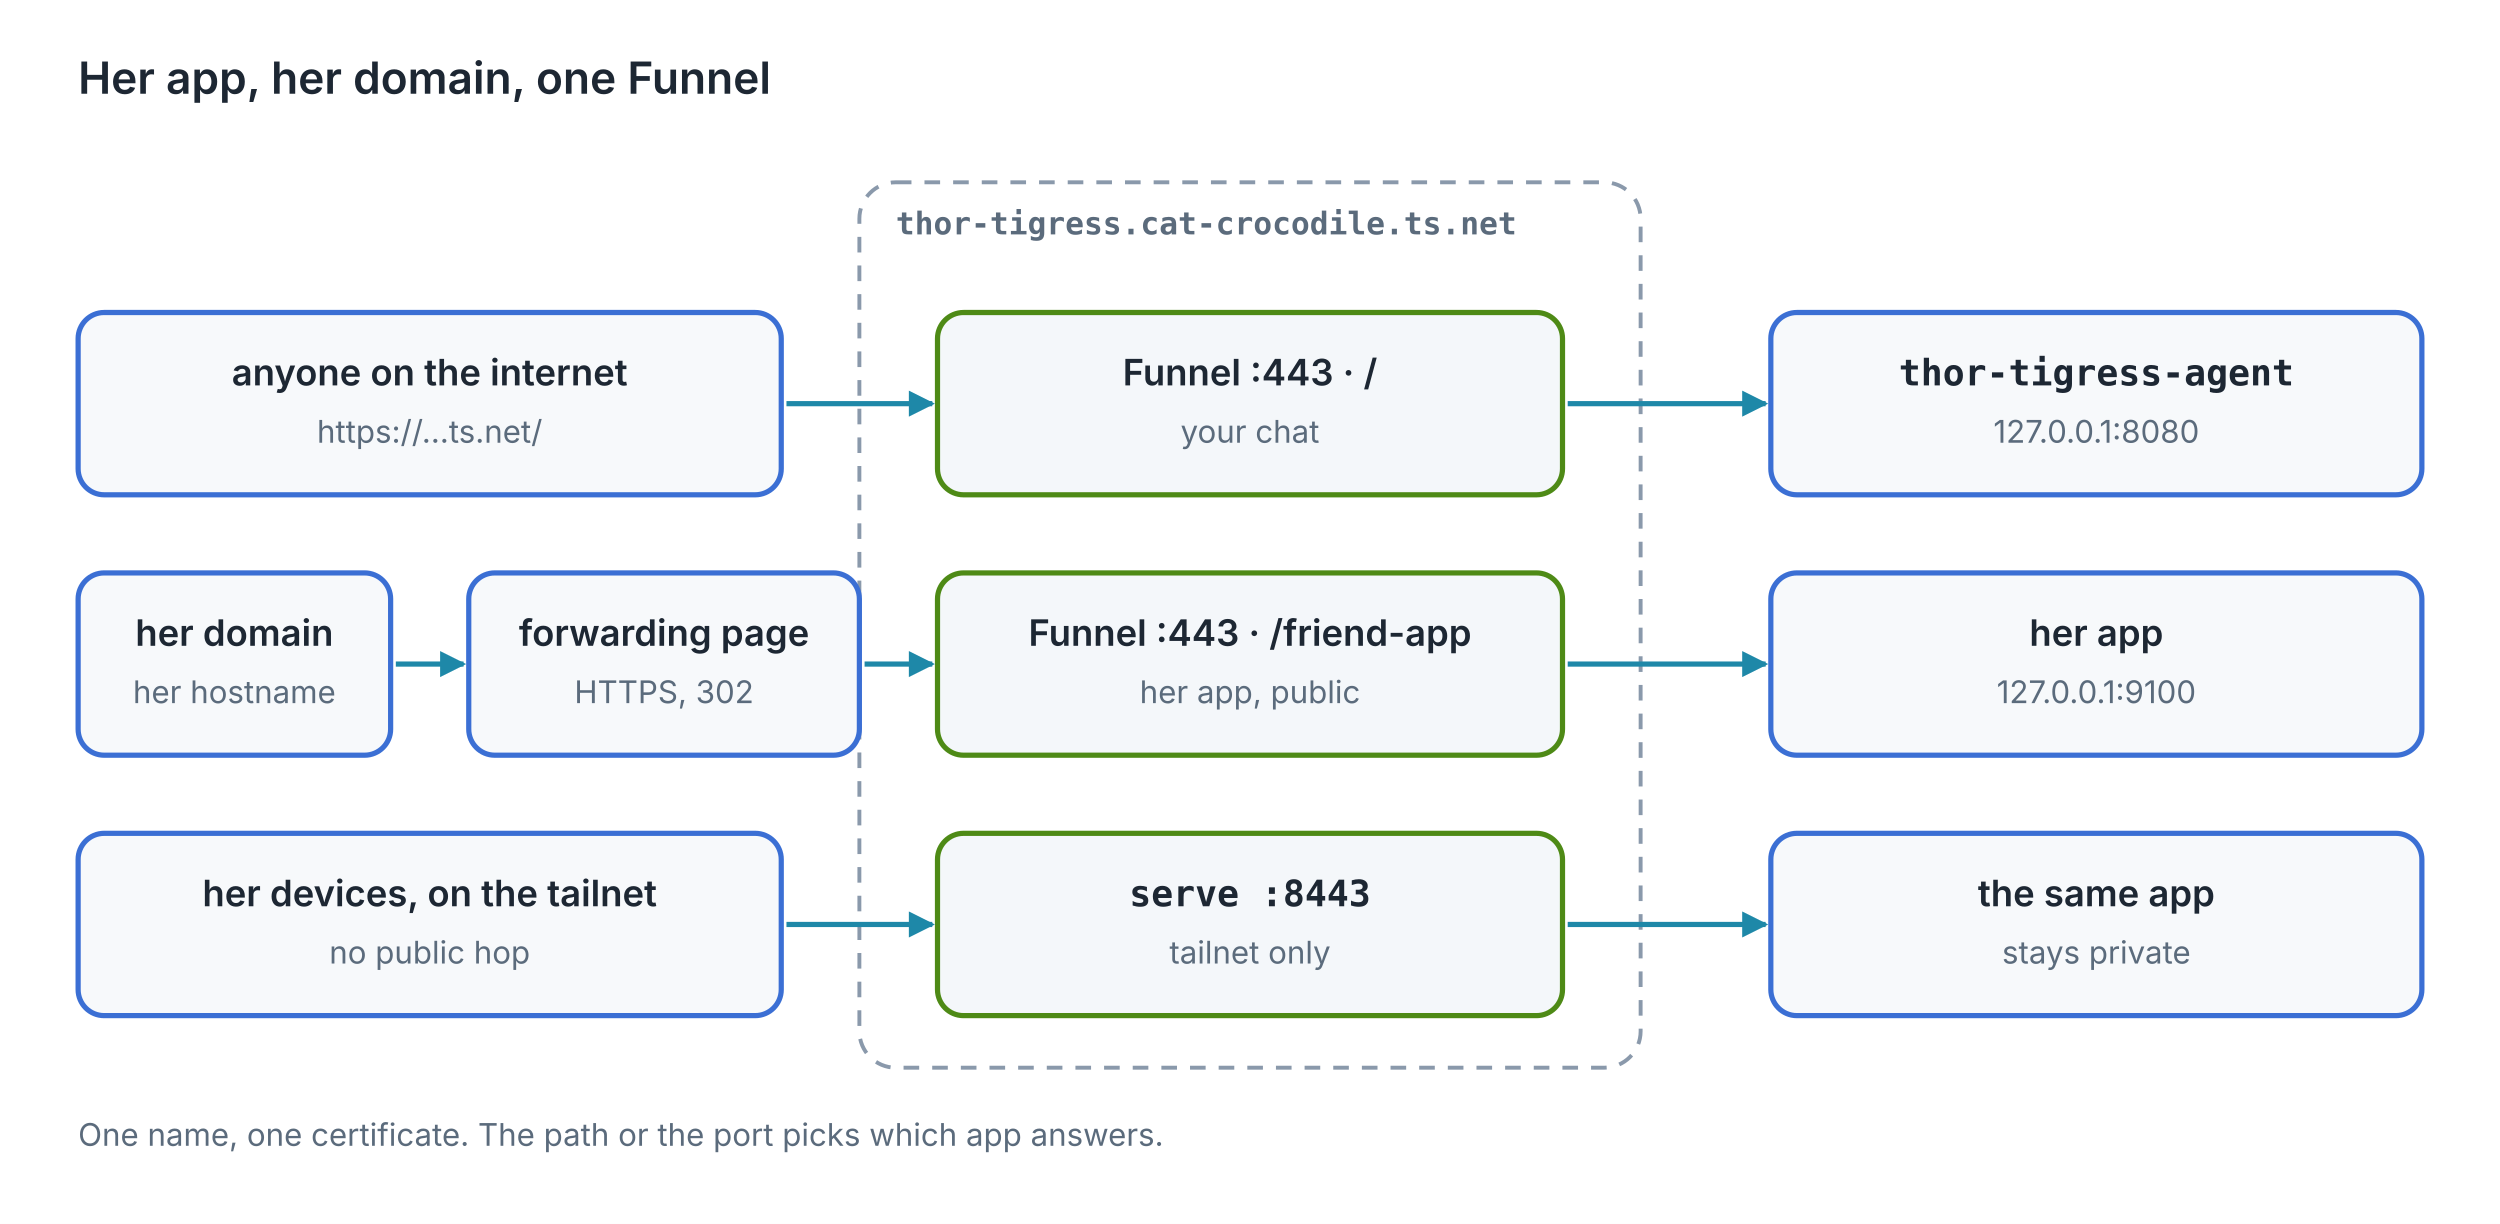
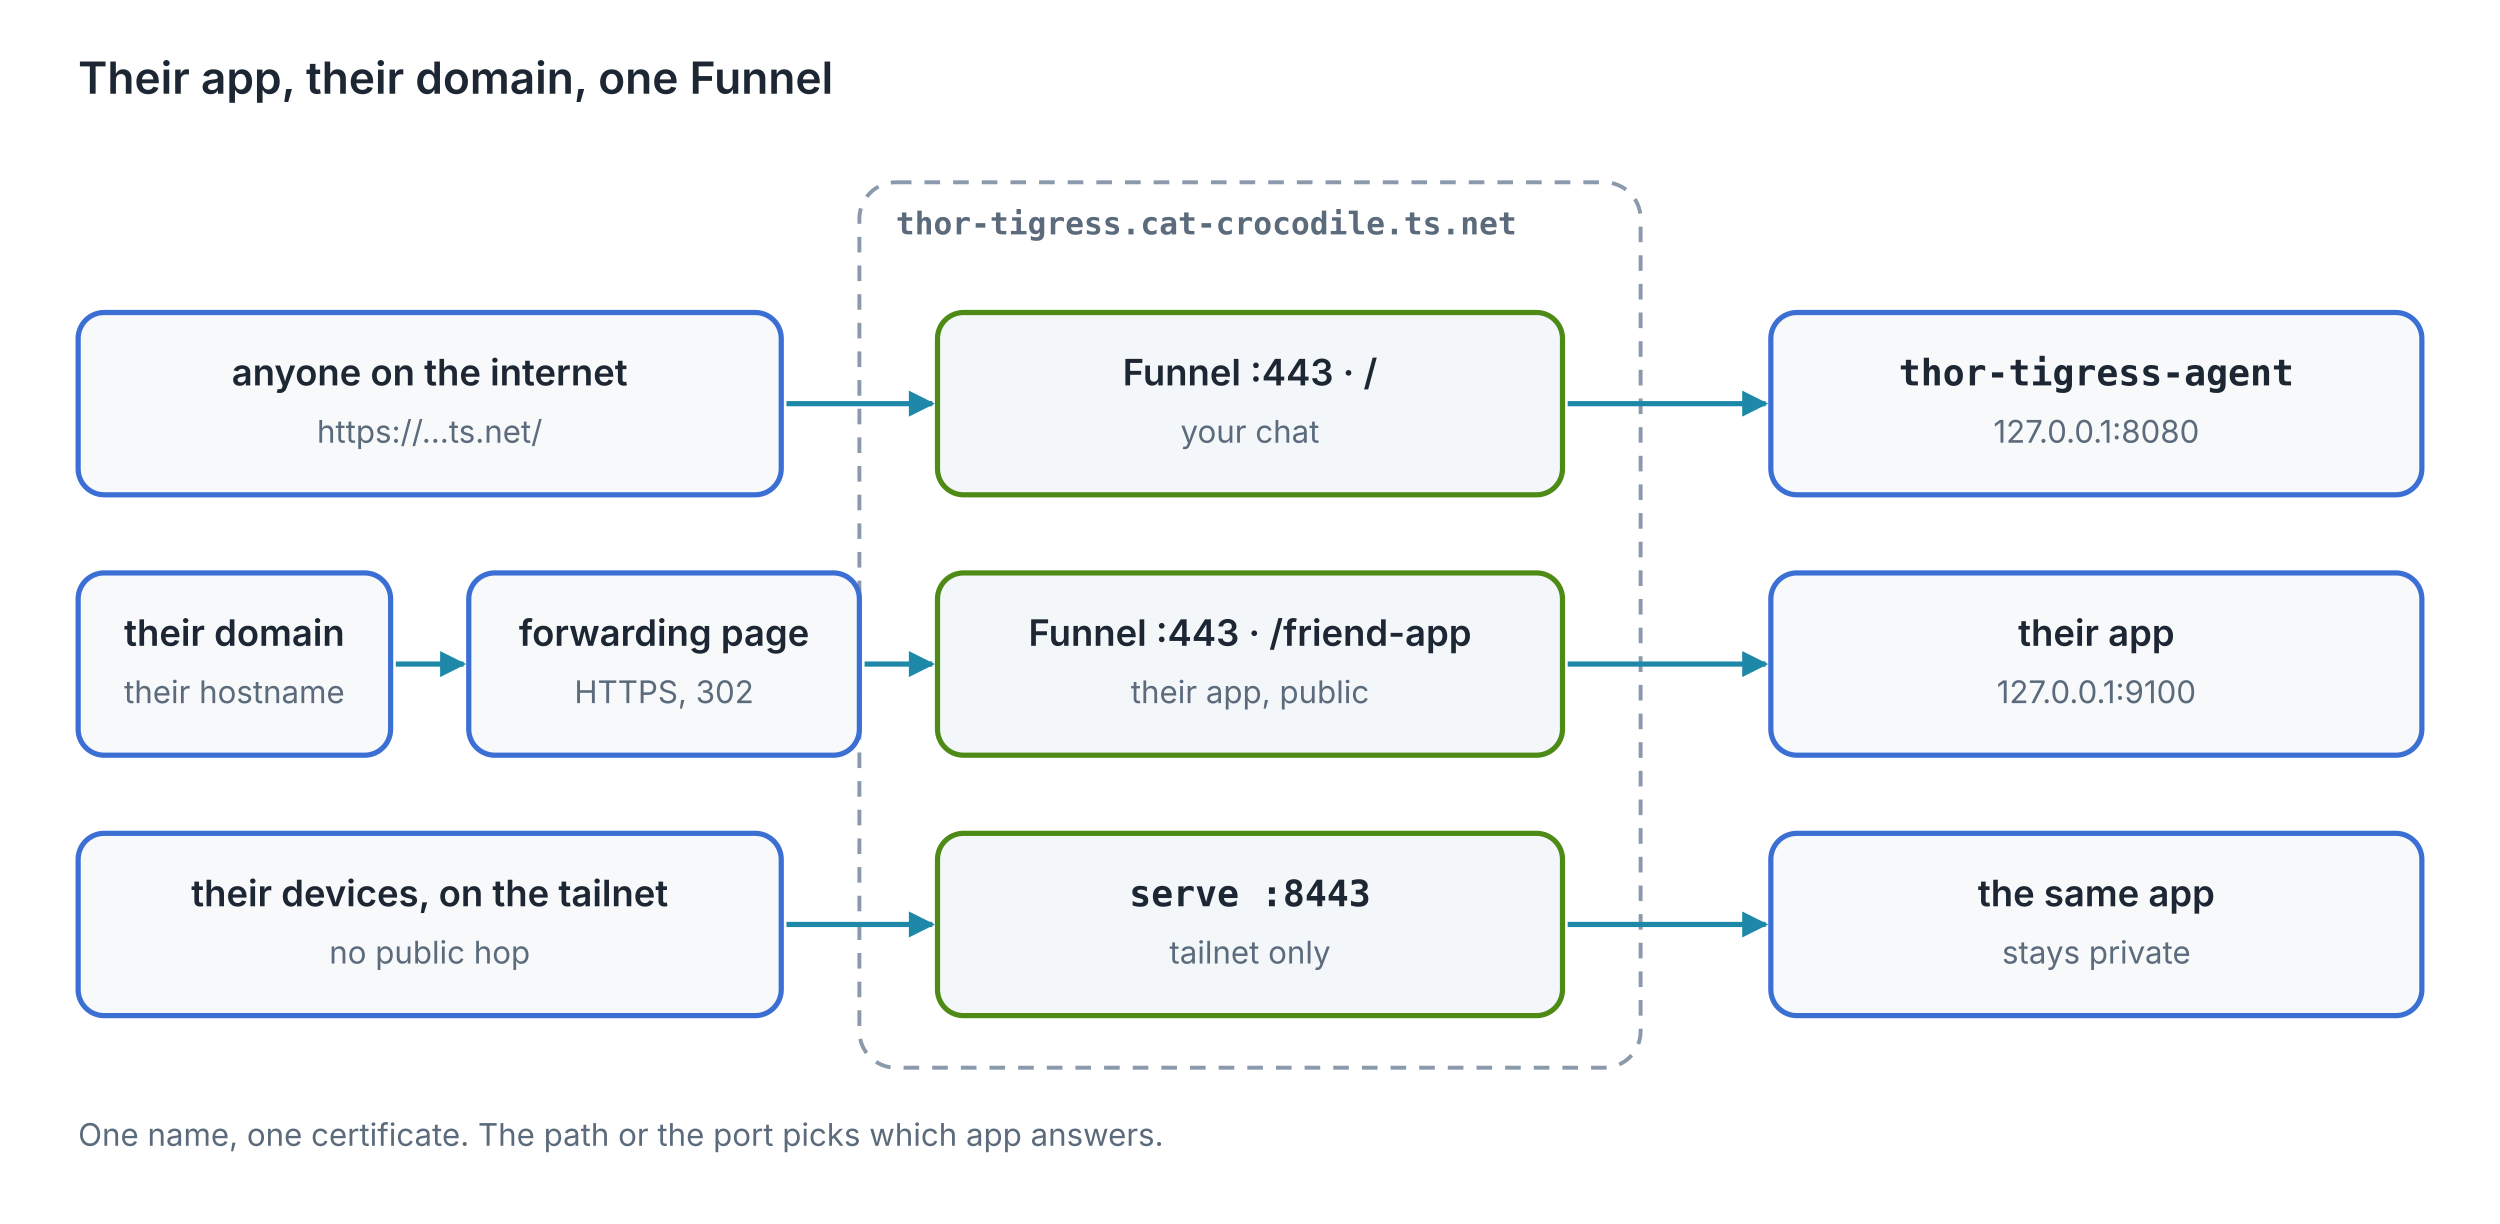
- <svg xmlns="http://www.w3.org/2000/svg" viewBox="0 0 960 470" width="960" height="470" role="img" aria-label="Three ways into the renamed Thor's Funnel and serve. Anyone on the internet reaches your chat at the root path. Her domain goes through a forwarding page to the friend-app path. Her own devices reach the same app privately on port 8443 with tailscale serve.">
+ <svg xmlns="http://www.w3.org/2000/svg" viewBox="0 0 960 470" width="960" height="470" role="img" aria-label="Three ways into the renamed Thor's Funnel and serve. Anyone on the internet reaches your chat at the root path. Their domain goes through a forwarding page to the friend-app path. Their own devices reach the same app privately on port 8443 with tailscale serve.">
  <style>
    text { font-family: Inter, "Segoe UI", Helvetica, Arial, sans-serif; }
    .title { fill: #1D2733; font-size: 17px; font-weight: 600; }
    .name { fill: #1D2733; font-size: 14px; font-weight: 600; }
    .note { fill: #5B6B7C; font-size: 12px; }
    .label { fill: #1E88A8; font-size: 12px; }
    .mono { font-family: "JetBrains Mono", Menlo, monospace; }
    .box { fill: #F4F7FA; stroke-width: 2; }
    .built { stroke: #4E8A16; }
    .outside { fill: #F7F9FB; stroke: #3B6FD4; stroke-width: 2; }
    .zone { fill: none; stroke: #8A99AB; stroke-width: 1.5; stroke-dasharray: 6 5; }
    .zonelabel { fill: #5B6B7C; font-size: 12px; font-weight: 600; }
    .flow { stroke: #1E88A8; stroke-width: 2; fill: none; stroke-linejoin: round; }
  </style>
  <defs>
    <marker id="arrow" viewBox="0 0 10 10" refX="9" refY="5" markerUnits="userSpaceOnUse" markerWidth="10" markerHeight="10" orient="auto">
      <path d="M0,0 L10,5 L0,10 Z" fill="#1E88A8" />
    </marker>
  </defs>
  <rect width="960" height="470" fill="#FFFFFF" />
-   <text x="30" y="36" class="title">Her app, her domain, one Funnel</text>
+   <text x="30" y="36" class="title">Their app, their domain, one Funnel</text>
  <rect x="330" y="70" width="300" height="340" rx="14" class="zone" />
  <text x="344" y="90" class="zonelabel mono">thor-tigress.cat-crocodile.ts.net</text>
  <rect x="30" y="120" width="270" height="70" rx="10" class="outside" />
  <text x="165" y="148" class="name" text-anchor="middle">anyone on the internet</text>
  <text x="165" y="170" class="note" text-anchor="middle">https://…ts.net/</text>
  <rect x="360" y="120" width="240" height="70" rx="10" class="box built" />
  <text x="480" y="148" class="name" text-anchor="middle">Funnel :443 · /</text>
  <text x="480" y="170" class="note" text-anchor="middle">your chat</text>
  <rect x="680" y="120" width="250" height="70" rx="10" class="outside" />
  <text x="805" y="148" class="name mono" text-anchor="middle">thor-tigress-agent</text>
  <text x="805" y="170" class="note" text-anchor="middle">127.0.0.1:8080</text>
  <rect x="30" y="220" width="120" height="70" rx="10" class="outside" />
-   <text x="90" y="248" class="name" text-anchor="middle">her domain</text>
-   <text x="90" y="270" class="note" text-anchor="middle">her hostname</text>
+   <text x="90" y="248" class="name" text-anchor="middle">their domain</text>
+   <text x="90" y="270" class="note" text-anchor="middle">their hostname</text>
  <rect x="180" y="220" width="150" height="70" rx="10" class="outside" />
  <text x="255" y="248" class="name" text-anchor="middle">forwarding page</text>
  <text x="255" y="270" class="note" text-anchor="middle">HTTPS, 302</text>
  <rect x="360" y="220" width="240" height="70" rx="10" class="box built" />
  <text x="480" y="248" class="name" text-anchor="middle">Funnel :443 · /friend-app</text>
-   <text x="480" y="270" class="note" text-anchor="middle">her app, public</text>
+   <text x="480" y="270" class="note" text-anchor="middle">their app, public</text>
  <rect x="680" y="220" width="250" height="70" rx="10" class="outside" />
-   <text x="805" y="248" class="name" text-anchor="middle">her app</text>
+   <text x="805" y="248" class="name" text-anchor="middle">their app</text>
  <text x="805" y="270" class="note" text-anchor="middle">127.0.0.1:9100</text>
  <rect x="30" y="320" width="270" height="70" rx="10" class="outside" />
-   <text x="165" y="348" class="name" text-anchor="middle">her devices, on the tailnet</text>
+   <text x="165" y="348" class="name" text-anchor="middle">their devices, on the tailnet</text>
  <text x="165" y="370" class="note" text-anchor="middle">no public hop</text>
  <rect x="360" y="320" width="240" height="70" rx="10" class="box built" />
  <text x="480" y="348" class="name mono" text-anchor="middle">serve :8443</text>
  <text x="480" y="370" class="note" text-anchor="middle">tailnet only</text>
  <rect x="680" y="320" width="250" height="70" rx="10" class="outside" />
  <text x="805" y="348" class="name" text-anchor="middle">the same app</text>
  <text x="805" y="370" class="note" text-anchor="middle">stays private</text>
  <path class="flow" d="M302,155 L358,155" marker-end="url(#arrow)" />
  <path class="flow" d="M602,155 L678,155" marker-end="url(#arrow)" />
  <path class="flow" d="M152,255 L178,255" marker-end="url(#arrow)" />
  <path class="flow" d="M332,255 L358,255" marker-end="url(#arrow)" />
  <path class="flow" d="M602,255 L678,255" marker-end="url(#arrow)" />
  <path class="flow" d="M302,355 L358,355" marker-end="url(#arrow)" />
  <path class="flow" d="M602,355 L678,355" marker-end="url(#arrow)" />
  <text x="30" y="440" class="note">One name, one certificate. The path or the port picks which app answers.</text>
</svg>
